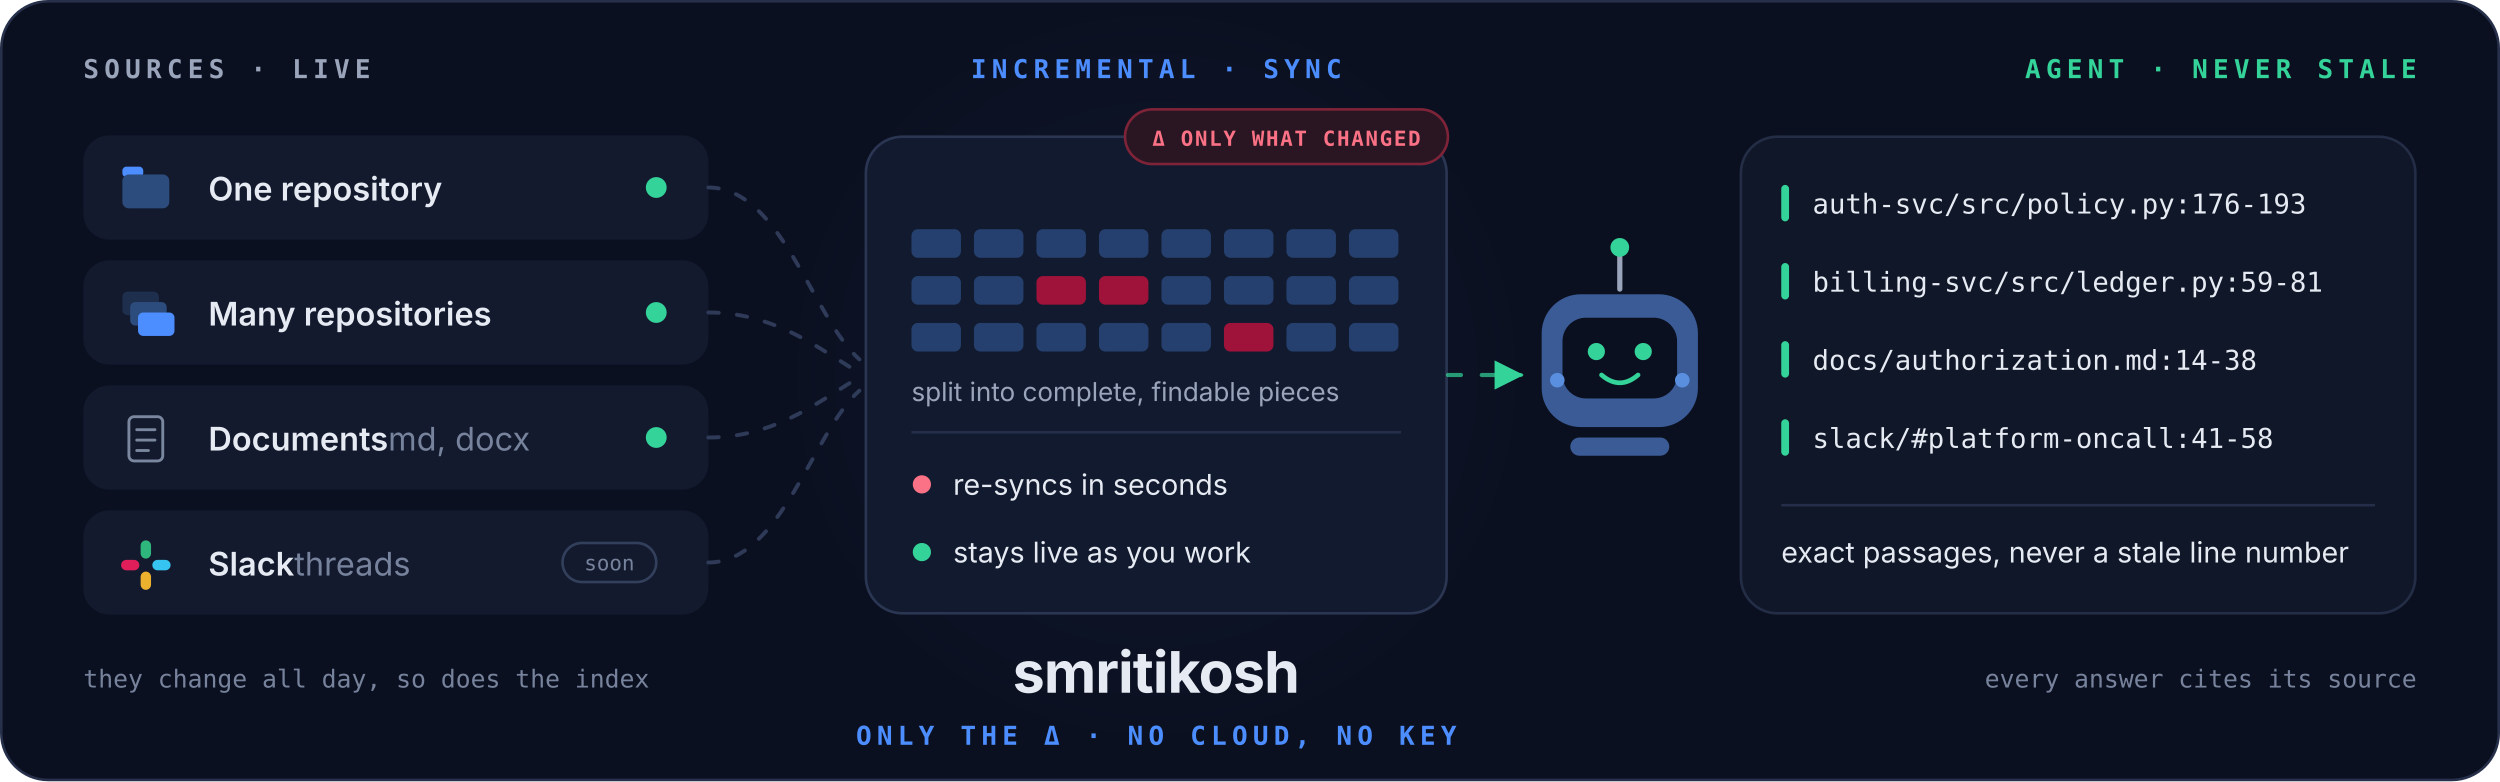
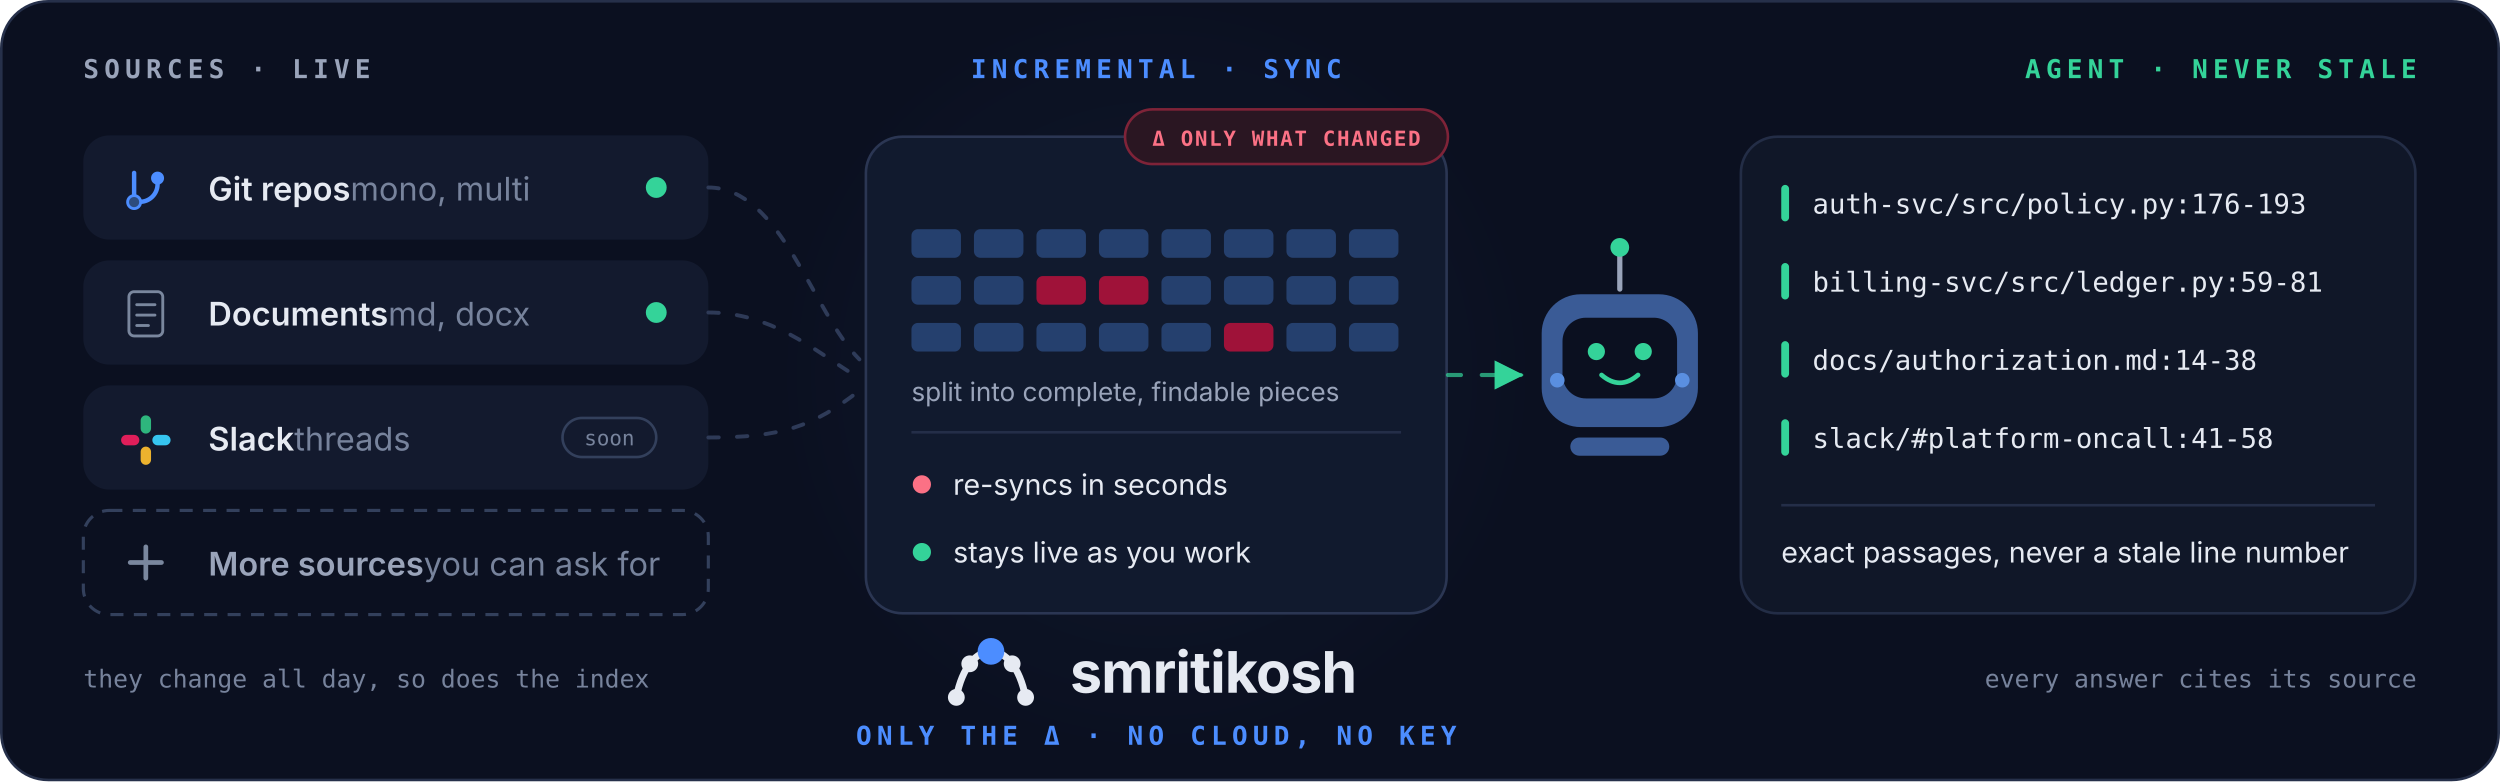
- <svg xmlns="http://www.w3.org/2000/svg" viewBox="0 0 960 300" width="960" height="300" role="img" aria-label="One repository, many repositories, documents and Slack stay live as they change. Smritikosh keeps them in sync incrementally, re-reading only the delta, and hands a coding agent a handful of exact source ranges that never go stale. Keywords: incremental sync, semantic code search, hybrid retrieval, agent context, always-fresh index, exact citations, local-first.">
+ <svg xmlns="http://www.w3.org/2000/svg" viewBox="0 0 960 300" width="960" height="300" role="img" aria-label="Git repositories, whether one monorepo or many, plus documents and Slack, stay live as they change, with more sources you can ask for on the way. Smritikosh keeps them in sync incrementally, re-reading only the delta, and hands a coding agent a handful of exact source ranges that never go stale. Keywords: incremental sync, semantic code search, hybrid retrieval, agent context, always-fresh index, exact citations, local-first.">
  <defs>
    <marker id="sk-arrow" viewBox="0 0 10 10" refX="9" refY="5" markerWidth="7" markerHeight="7" orient="auto">
      <path d="M0 0 L10 5 L0 10 z" fill="#34D399" />
    </marker>
    <radialGradient id="sk-halo" cx="50%" cy="50%" r="50%">
      <stop offset="0%" stop-color="#4C8DFF" stop-opacity="0.07" />
      <stop offset="68%" stop-color="#4C8DFF" stop-opacity="0.02" />
      <stop offset="100%" stop-color="#4C8DFF" stop-opacity="0" />
    </radialGradient>
    <linearGradient id="sk-sweepg" x1="0" y1="0" x2="1" y2="0">
      <stop offset="0" stop-color="#4C8DFF" stop-opacity="0" />
      <stop offset="0.5" stop-color="#4C8DFF" stop-opacity="0.18" />
      <stop offset="1" stop-color="#4C8DFF" stop-opacity="0" />
    </linearGradient>
    <clipPath id="sk-gridclip">
      <rect x="346" y="82" width="196" height="57" rx="3" />
    </clipPath>
    <style>
      .sans{font-family:Inter,-apple-system,BlinkMacSystemFont,"Segoe UI",Roboto,Helvetica,Arial,sans-serif}
      .mono{font-family:"JetBrains Mono",ui-monospace,SFMono-Regular,Menlo,Consolas,monospace}
      .cap{font-size:10px;letter-spacing:.2em;font-weight:700}
      .ink{fill:#E6EAF2}
      .mut{fill:#9AA4BA}
      .faint{fill:#77839C}

      .feed  { animation: sk-dash 2.6s linear infinite; }
      .out   { animation: sk-dash 1.7s linear infinite; }
      @keyframes sk-dash { to { stroke-dashoffset:-22 } }

      .live  { animation: sk-live 2s ease-in-out infinite; transform-box:fill-box; transform-origin:center; }
      @keyframes sk-live { 0%,100% { opacity:1 } 50% { opacity:.35 } }

      .dtile { animation: sk-dtile 2.4s ease-in-out infinite; }
      @keyframes sk-dtile { 0%,100% { opacity:1 } 50% { opacity:.4 } }

      .sweep { animation: sk-sweep 3.4s cubic-bezier(.45,0,.55,1) infinite; }
      @keyframes sk-sweep { from { transform:translateX(0) } to { transform:translateX(288px) } }

      .beat  { animation: sk-beat 1.4s ease-in-out infinite; transform-box:fill-box; transform-origin:center; }
      @keyframes sk-beat { 0%,100% { transform:scale(1) } 50% { transform:scale(1.35) } }

      .blink { animation: sk-blink 4.4s ease-in-out infinite; transform-box:fill-box; transform-origin:center; }
      @keyframes sk-blink { 0%,88%,100% { transform:scaleY(1) } 92% { transform:scaleY(.12) } }

      .ev    { animation: sk-ev 7.2s ease-out infinite; }
      @keyframes sk-ev {
        0%       { opacity:0; transform:translateX(-7px) }
        7%, 96%  { opacity:1; transform:translateX(0) }
        100%     { opacity:0; transform:translateX(-7px) }
      }

      @media (prefers-reduced-motion: reduce) {
        .feed,.out,.live,.dtile,.sweep,.beat,.blink,.ev { animation:none }
        .ev { opacity:1 }
      }
    </style>
  </defs>
  <rect x="0.5" y="0.5" width="959" height="299" rx="18" fill="#0B1020" stroke="#26304A" />
  <g class="mono cap">
    <text x="32" y="30" fill="#9AA4BA">SOURCES · LIVE</text>
    <text x="444" y="30" fill="#4C8DFF" text-anchor="middle">INCREMENTAL · SYNC</text>
    <text x="928" y="30" fill="#34D399" text-anchor="end">AGENT · NEVER STALE</text>
  </g>
  <g>
    <rect x="32" y="52" width="240" height="40" rx="10" fill="#131A2E" />
    <g transform="translate(56,73)">
-       <rect x="-9" y="-9" width="8" height="4" rx="1.5" fill="#4C8DFF" />
-       <rect x="-9" y="-6" width="18" height="13" rx="2.5" fill="#2D4C7E" />
-     </g>
-     <text class="sans ink" x="80" y="77" font-size="12.5" font-weight="600">One repository</text>
+       <g fill="none" stroke="#4C8DFF" stroke-width="1.7" stroke-linecap="round">
+         <path d="M-4.5 -6.6 V 2.3" />
+         <path d="M4.5 -2.2 A 6.75 6.75 0 0 1 -2.2 4.5" />
+       </g>
+       <circle cx="4.5" cy="-4.6" r="2.5" fill="#4C8DFF" />
+       <circle cx="-4.5" cy="4.6" r="2.5" fill="#2D4C7E" stroke="#4C8DFF" stroke-width="1.1" />
+     </g>
+     <text class="sans ink" x="80" y="77" font-size="12.5" font-weight="600">Git repos<tspan class="faint" font-weight="400">  mono, multi</tspan>
+     </text>
    <circle class="live" cx="252" cy="72" r="4" fill="#34D399" />
  </g>
  <g>
    <rect x="32" y="100" width="240" height="40" rx="10" fill="#131A2E" />
    <g transform="translate(56,121)">
-       <rect x="-9" y="-9" width="14" height="9" rx="2" fill="#1E2F4E" />
-       <rect x="-6" y="-5" width="14" height="9" rx="2" fill="#2D4C7E" />
-       <rect x="-3" y="-1" width="14" height="9" rx="2" fill="#4C8DFF" />
-     </g>
-     <text class="sans ink" x="80" y="125" font-size="12.5" font-weight="600">Many repositories</text>
-     <circle class="live" cx="252" cy="120" r="4" fill="#34D399" style="animation-delay:.5s" />
-   </g>
-   <g>
-     <rect x="32" y="148" width="240" height="40" rx="10" fill="#131A2E" />
-     <g transform="translate(56,169)">
      <rect x="-6.5" y="-9" width="13" height="17" rx="2" fill="#131A2E" stroke="#7A879E" stroke-width="1.1" />
      <g stroke="#7A879E" stroke-width="1.1" stroke-linecap="round">
        <line x1="-3.5" y1="-4" x2="3.5" y2="-4" />
        <line x1="-3.5" y1="0" x2="3.5" y2="0" />
        <line x1="-3.5" y1="4" x2="1" y2="4" />
      </g>
    </g>
-     <text class="sans ink" x="80" y="173" font-size="12.5" font-weight="600">Documents<tspan class="faint" font-weight="400">  md, docx</tspan>
-     </text>
-     <circle class="live" cx="252" cy="168" r="4" fill="#34D399" style="animation-delay:1s" />
-   </g>
-   <g>
-     <rect x="32" y="196" width="240" height="40" rx="10" fill="#131A2E" />
-     <g transform="translate(56,217)">
+     <text class="sans ink" x="80" y="125" font-size="12.5" font-weight="600">Documents<tspan class="faint" font-weight="400">  md, docx</tspan>
+     </text>
+     <circle class="live" cx="252" cy="120" r="4" fill="#34D399" style="animation-delay:0.5s" />
+   </g>
+   <g>
+     <rect x="32" y="148" width="240" height="40" rx="10" fill="#131A2E" />
+     <g transform="translate(56,169)">
      <rect x="-2" y="-9.5" width="4" height="7" rx="2" fill="#2EB67D" />
      <rect x="2.5" y="-2" width="7" height="4" rx="2" fill="#36C5F0" />
      <rect x="-2" y="2.5" width="4" height="7" rx="2" fill="#ECB22E" />
      <rect x="-9.5" y="-2" width="7" height="4" rx="2" fill="#E01E5A" />
    </g>
-     <text class="sans ink" x="80" y="221" font-size="12.5" font-weight="600">Slack<tspan class="faint" font-weight="400">  threads</tspan>
-     </text>
-     <rect x="216" y="208.5" width="36" height="15" rx="7.5" fill="none" stroke="#33405C" />
-     <text class="mono faint" x="234" y="219" font-size="8" text-anchor="middle">soon</text>
+     <text class="sans ink" x="80" y="173" font-size="12.5" font-weight="600">Slack<tspan class="faint" font-weight="400">  threads</tspan>
+     </text>
+     <rect x="216" y="160.5" width="36" height="15" rx="7.5" fill="none" stroke="#33405C" />
+     <text class="mono faint" x="234" y="171" font-size="8" text-anchor="middle">soon</text>
+   </g>
+   <g>
+     <rect x="32" y="196" width="240" height="40" rx="10" fill="none" stroke="#33405C" stroke-width="1.2" stroke-dasharray="5 4" />
+     <g transform="translate(56,216)" stroke="#7A879E" stroke-width="1.8" stroke-linecap="round">
+       <line x1="-6" y1="0" x2="6" y2="0" />
+       <line x1="0" y1="-6" x2="0" y2="6" />
+     </g>
+     <text class="sans mut" x="80" y="221" font-size="12.5" font-weight="600">More sources<tspan class="faint" font-weight="400">  you can ask for</tspan>
+     </text>
  </g>
  <text class="mono faint" x="32" y="264" font-size="9.5">they change all day, so does the index</text>
  <g class="feed" fill="none" stroke="#2E3A57" stroke-width="1.5" stroke-linecap="round" stroke-dasharray="4 7">
-     <path d="M272 72  C 300 72,  312 122, 330 138" />
-     <path d="M272 120 C 296 120, 312 132, 328 142" style="animation-delay:.5s" />
-     <path d="M272 168 C 296 168, 312 156, 328 146" style="animation-delay:1s" />
-     <path d="M272 216 C 300 216, 312 166, 330 150" style="animation-delay:1.5s" />
+     <path d="M272 72  C 300 72, 312 120, 330 138" />
+     <path d="M272 120 C 296 120, 312 134, 328 144" style="animation-delay:.5s" />
+     <path d="M272 168 C 300 168, 312 164, 330 150" style="animation-delay:1s" />
  </g>
  <circle cx="444" cy="144" r="146" fill="url(#sk-halo)" />
  <rect x="332.5" y="52.5" width="223" height="183" rx="14" fill="#111A2E" stroke="#2B3653" />
  <g fill="#25406E">
    <rect x="350" y="88" width="19" height="11" rx="2.5" />
    <rect x="374" y="88" width="19" height="11" rx="2.5" />
    <rect x="398" y="88" width="19" height="11" rx="2.5" />
    <rect x="422" y="88" width="19" height="11" rx="2.5" />
    <rect x="446" y="88" width="19" height="11" rx="2.5" />
    <rect x="470" y="88" width="19" height="11" rx="2.5" />
    <rect x="494" y="88" width="19" height="11" rx="2.5" />
    <rect x="518" y="88" width="19" height="11" rx="2.5" />
    <rect x="350" y="106" width="19" height="11" rx="2.5" />
    <rect x="374" y="106" width="19" height="11" rx="2.5" />
    <rect class="dtile" fill="#9F1239" x="398" y="106" width="19" height="11" rx="2.5" />
    <rect class="dtile" fill="#9F1239" x="422" y="106" width="19" height="11" rx="2.5" style="animation-delay:.3s" />
    <rect x="446" y="106" width="19" height="11" rx="2.5" />
    <rect x="470" y="106" width="19" height="11" rx="2.5" />
    <rect x="494" y="106" width="19" height="11" rx="2.5" />
    <rect x="518" y="106" width="19" height="11" rx="2.5" />
    <rect x="350" y="124" width="19" height="11" rx="2.5" />
    <rect x="374" y="124" width="19" height="11" rx="2.5" />
    <rect x="398" y="124" width="19" height="11" rx="2.5" />
    <rect x="422" y="124" width="19" height="11" rx="2.5" />
    <rect x="446" y="124" width="19" height="11" rx="2.5" />
    <rect class="dtile" fill="#9F1239" x="470" y="124" width="19" height="11" rx="2.5" style="animation-delay:.6s" />
    <rect x="494" y="124" width="19" height="11" rx="2.5" />
    <rect x="518" y="124" width="19" height="11" rx="2.5" />
  </g>
  <g clip-path="url(#sk-gridclip)">
    <rect class="sweep" x="276" y="82" width="70" height="57" fill="url(#sk-sweepg)" />
  </g>
  <text class="sans mut" x="350" y="154" font-size="10">split into complete, findable pieces</text>
  <line x1="350" y1="166" x2="538" y2="166" stroke="#242E48" stroke-width="1" />
  <circle cx="354" cy="186" r="3.5" fill="#FB7185" />
  <text class="sans ink" x="366" y="190" font-size="11">re-syncs in seconds</text>
  <circle class="live" cx="354" cy="212" r="3.5" fill="#34D399" />
  <text class="sans ink" x="366" y="216" font-size="11">stays live as you work</text>
  <rect x="432" y="42" width="124" height="21" rx="10.5" fill="#2A1622" stroke="#7F2338" />
  <text class="mono" x="494" y="56" font-size="8" font-weight="700" letter-spacing=".08em" fill="#FB7185" text-anchor="middle">Δ ONLY WHAT CHANGED</text>
-   <text class="sans" x="444" y="266" font-size="22" font-weight="700" letter-spacing="-0.015em" fill="#E6EAF2" text-anchor="middle">smritikosh</text>
+   <g transform="translate(362.29,239.67) scale(0.38)">
+     <path d="M 13 74 C 25 12 71 12 83 74" fill="none" stroke="#E6EAF2" stroke-width="7" stroke-linecap="round" />
+     <circle cx="13" cy="74" r="8.5" fill="#E6EAF2" />
+     <circle cx="26.58" cy="40.07" r="8.5" fill="#E6EAF2" />
+     <circle cx="69.42" cy="40.07" r="8.5" fill="#E6EAF2" />
+     <circle cx="83" cy="74" r="8.5" fill="#E6EAF2" />
+     <circle cx="48" cy="27.5" r="13.5" fill="#4C8DFF" />
+   </g>
+   <text class="sans" x="466" y="266" font-size="22" font-weight="700" letter-spacing="-0.015em" fill="#E6EAF2" text-anchor="middle">smritikosh</text>
  <text class="mono cap" x="444" y="286" font-size="9.5" fill="#4C8DFF" text-anchor="middle">ONLY THE Δ · NO CLOUD, NO KEY</text>
  <path class="out" d="M556 144 H 584" fill="none" stroke="#34D399" stroke-opacity="0.7" stroke-width="1.6" stroke-linecap="round" stroke-dasharray="5 8" marker-end="url(#sk-arrow)" />
  <g transform="translate(622,142)">
    <line x1="0" y1="-44" x2="0" y2="-31" stroke="#9AA4BA" stroke-width="2" stroke-linecap="round" />
    <circle class="beat" cx="0" cy="-47" r="3.6" fill="#34D399" />
    <rect x="-30" y="-29" width="60" height="51" rx="15" fill="#3A5B96" />
    <rect x="-22" y="-20" width="44" height="31" rx="9" fill="#0B1020" />
    <g fill="#34D399" class="blink">
      <circle cx="-9" cy="-7" r="3.3" />
      <circle cx="9" cy="-7" r="3.3" />
    </g>
    <path d="M-7 2 Q 0 8 7 2" stroke="#34D399" stroke-width="1.8" fill="none" stroke-linecap="round" />
    <circle cx="-24" cy="4" r="2.8" fill="#5A8FE0" />
    <circle cx="24" cy="4" r="2.8" fill="#5A8FE0" />
    <rect x="-19" y="26" width="38" height="7" rx="3.5" fill="#3A5B96" />
  </g>
  <rect x="668.5" y="52.5" width="259" height="183" rx="14" fill="#101728" stroke="#232D46" />
  <g class="ev">
    <rect x="684" y="71" width="3" height="14" rx="1.5" fill="#34D399" />
    <text class="mono ink" x="696" y="82" font-size="10.5">auth-svc/src/policy.py:176-193</text>
  </g>
  <g class="ev" style="animation-delay:.25s">
    <rect x="684" y="101" width="3" height="14" rx="1.5" fill="#34D399" />
    <text class="mono ink" x="696" y="112" font-size="10.5">billing-svc/src/ledger.py:59-81</text>
  </g>
  <g class="ev" style="animation-delay:.5s">
    <rect x="684" y="131" width="3" height="14" rx="1.5" fill="#34D399" />
    <text class="mono ink" x="696" y="142" font-size="10.5">docs/authorization.md:14-38</text>
  </g>
  <g class="ev" style="animation-delay:.75s">
    <rect x="684" y="161" width="3" height="14" rx="1.5" fill="#34D399" />
    <text class="mono ink" x="696" y="172" font-size="10.5">slack/#platform-oncall:41-58</text>
  </g>
  <line x1="684" y1="194" x2="912" y2="194" stroke="#242E48" stroke-width="1" />
  <text class="sans ink" x="684" y="216" font-size="11">exact passages, never a stale line number</text>
  <text class="mono faint" x="928" y="264" font-size="9.5" text-anchor="end">every answer cites its source</text>
</svg>
